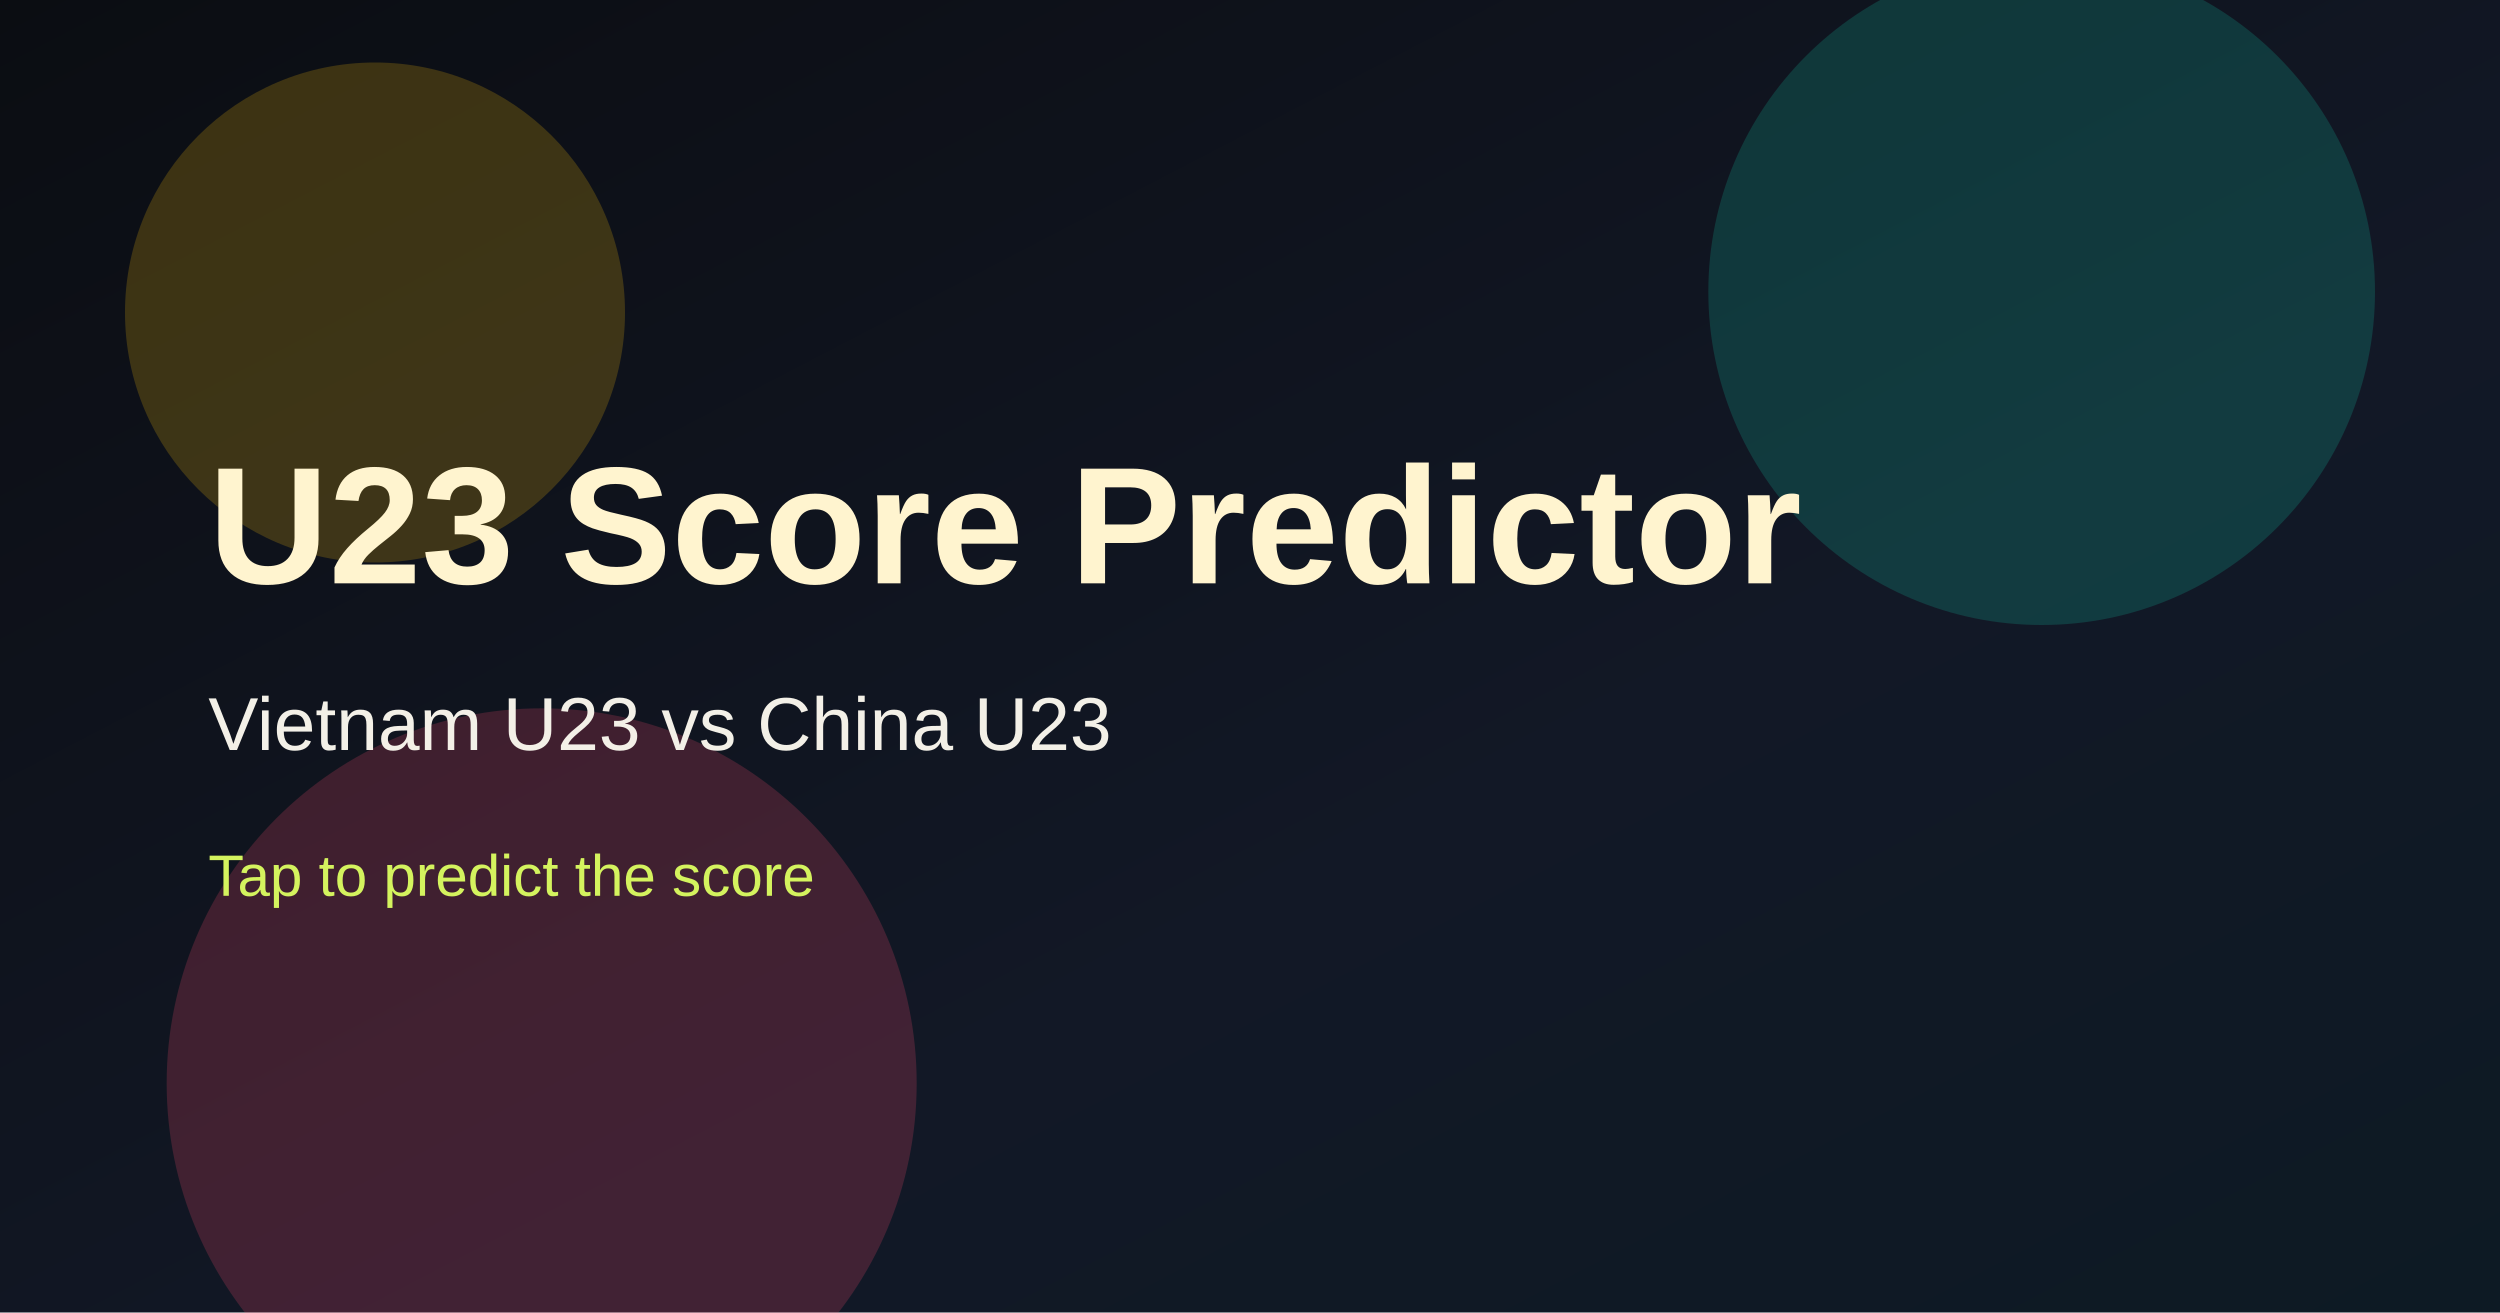
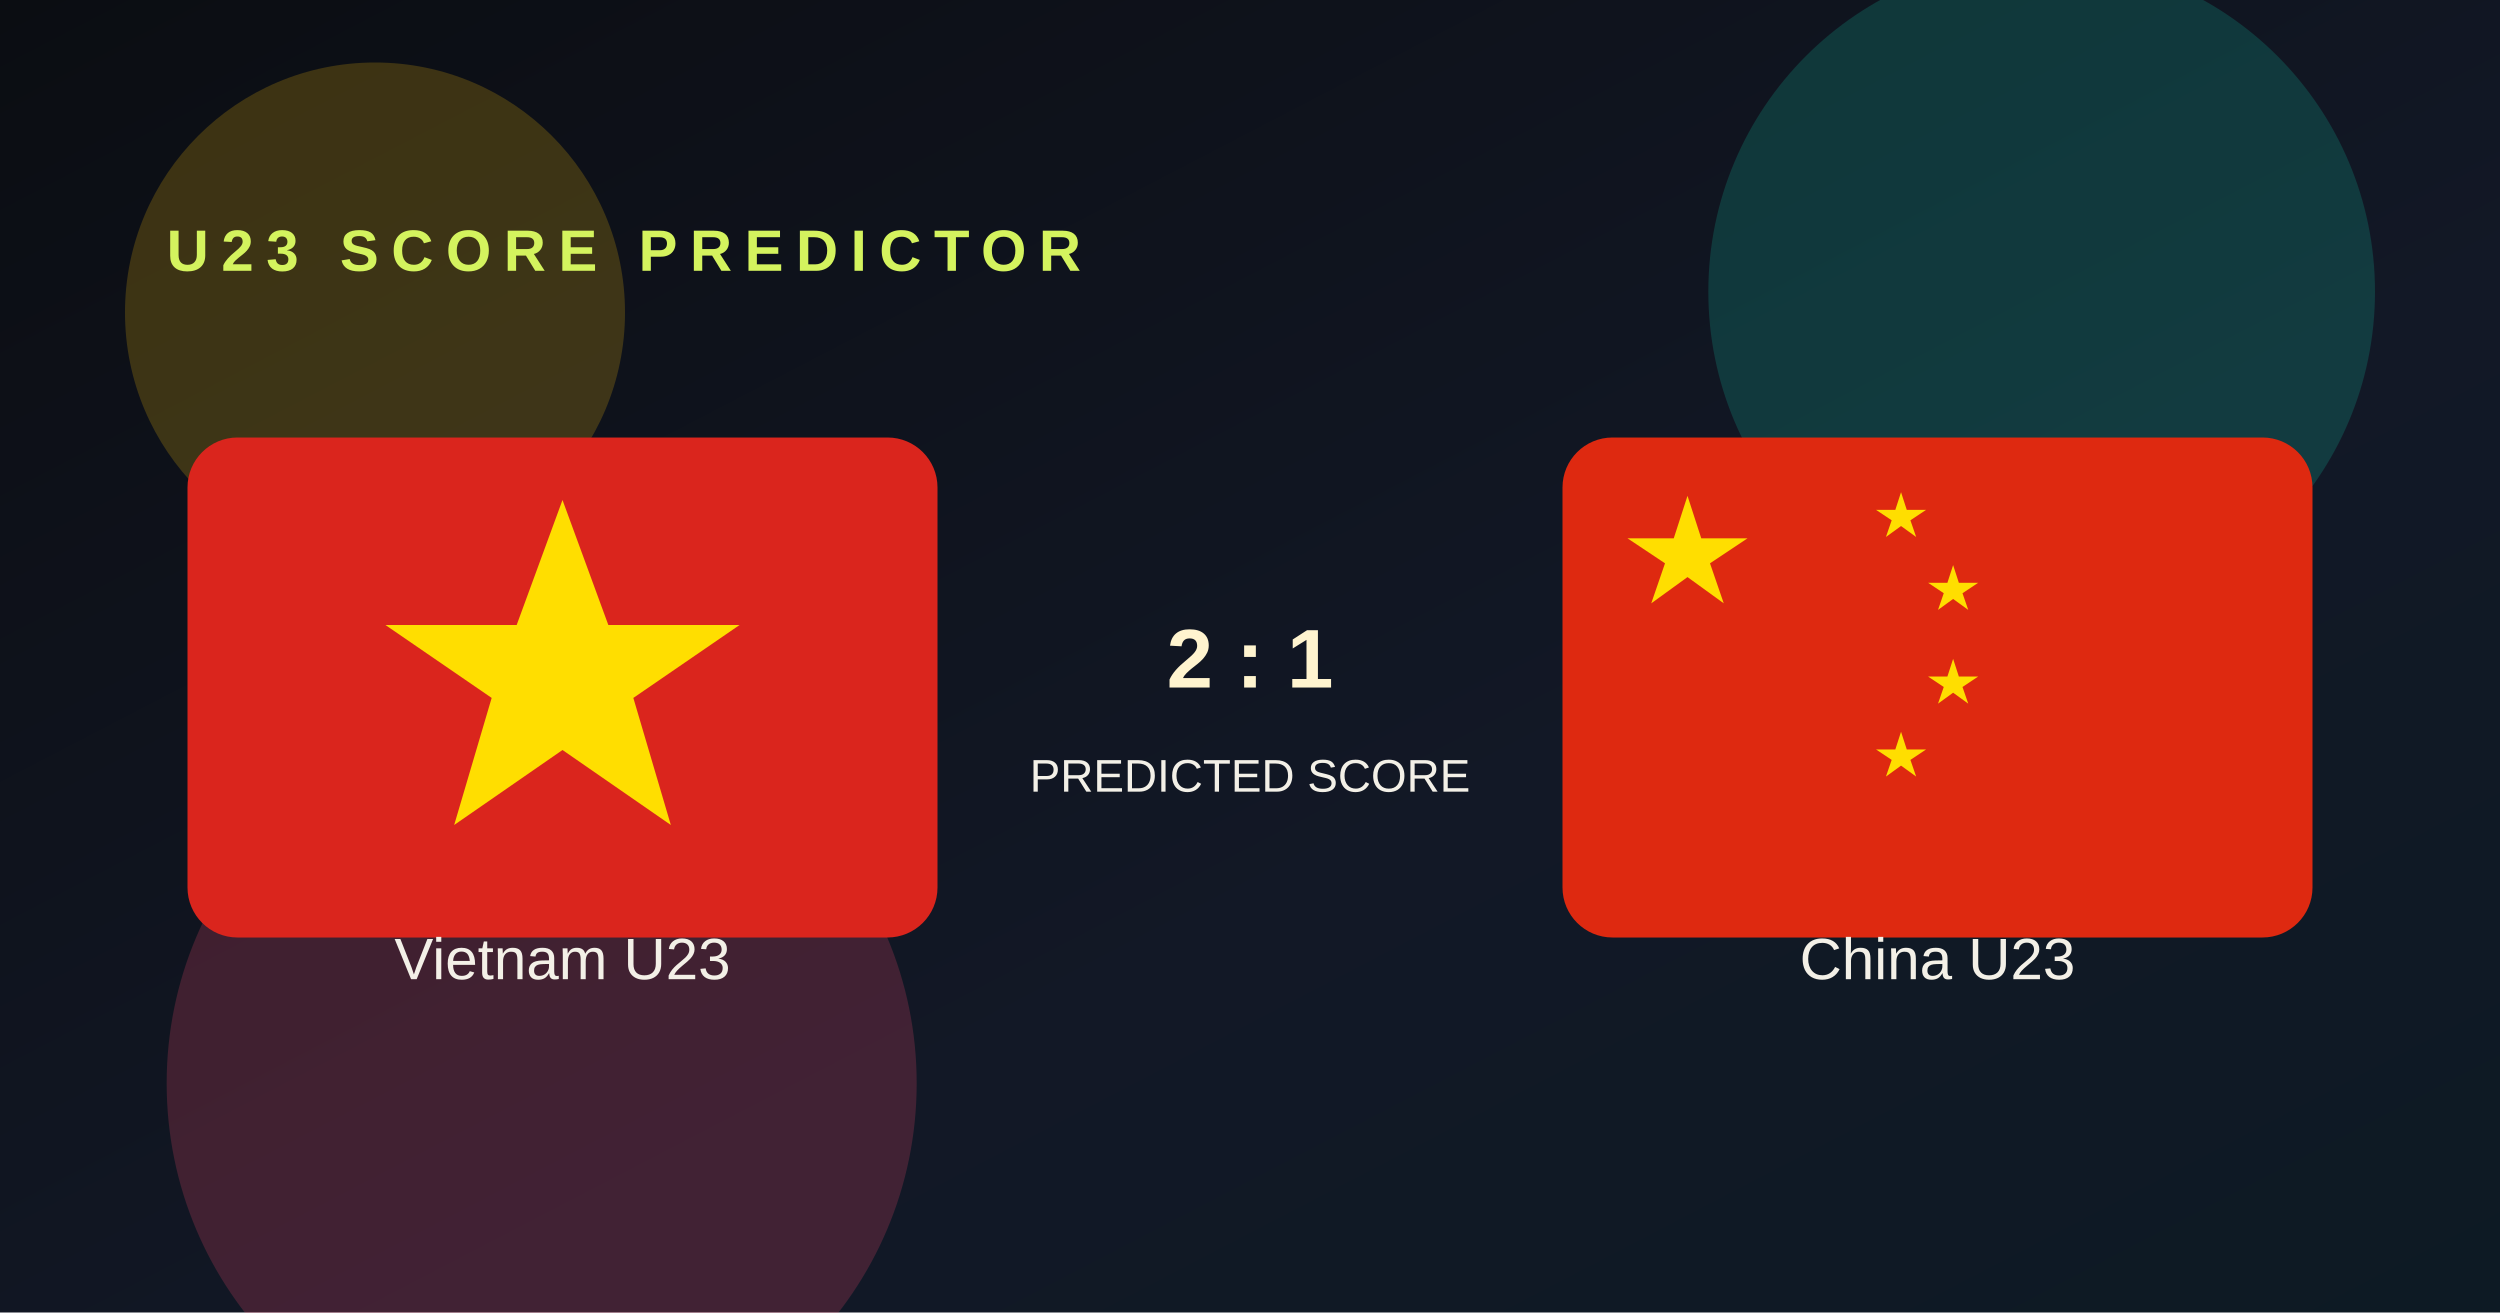
<svg xmlns="http://www.w3.org/2000/svg" width="1200" height="630" viewBox="0 0 1200 630">
  <defs>
    <linearGradient id="bg" x1="0" y1="0" x2="1" y2="1">
      <stop offset="0%" stop-color="#0b0d12" />
      <stop offset="60%" stop-color="#121826" />
      <stop offset="100%" stop-color="#0d1a24" />
    </linearGradient>
  </defs>
  <rect width="1200" height="630" fill="url(#bg)" />
  <circle cx="180" cy="150" r="120" fill="#ffc40c" opacity="0.2" />
  <circle cx="980" cy="140" r="160" fill="#12b69b" opacity="0.22" />
  <circle cx="260" cy="520" r="180" fill="#ff4d6d" opacity="0.2" />
-   <text x="100" y="280" fill="#fff4cf" font-family="Arial, sans-serif" font-size="80" font-weight="700">
-     U23 Score Predictor
+   <text x="80" y="130" fill="#d4f35e" font-family="Arial, sans-serif" font-size="28" font-weight="700" letter-spacing="6">
+     U23 SCORE PREDICTOR
  </text>
-   <text x="100" y="360" fill="#f3f0e7" font-family="Arial, sans-serif" font-size="36">
-     Vietnam U23 vs China U23
+   <rect x="90" y="210" width="360" height="240" rx="24" fill="#da251d" />
+   <polygon fill="#ffde00" points="270 240 292 300 355 300 304 335 322 396 270 360 218 396 236 335 185 300 248 300" />
+   <text x="270" y="470" fill="#f3f0e7" font-family="Arial, sans-serif" font-size="28" text-anchor="middle">
+     Vietnam U23
  </text>
-   <text x="100" y="430" fill="#d4f35e" font-family="Arial, sans-serif" font-size="28">
-     Tap to predict the score
+   <rect x="750" y="210" width="360" height="240" rx="24" fill="#de2910" />
+   <g fill="#ffde00" transform="translate(780 235)">
+     <g transform="scale(0.6)">
+       <polygon points="50 5 61 39 98 39 68 59 79 91 50 70 21 91 32 59 2 39 39 39" />
+     </g>
+     <g transform="translate(120 0) scale(0.25)">
+       <polygon points="50 5 61 39 98 39 68 59 79 91 50 70 21 91 32 59 2 39 39 39" />
+     </g>
+     <g transform="translate(145 35) scale(0.25)">
+       <polygon points="50 5 61 39 98 39 68 59 79 91 50 70 21 91 32 59 2 39 39 39" />
+     </g>
+     <g transform="translate(145 80) scale(0.25)">
+       <polygon points="50 5 61 39 98 39 68 59 79 91 50 70 21 91 32 59 2 39 39 39" />
+     </g>
+     <g transform="translate(120 115) scale(0.25)">
+       <polygon points="50 5 61 39 98 39 68 59 79 91 50 70 21 91 32 59 2 39 39 39" />
+     </g>
+   </g>
+   <text x="930" y="470" fill="#f3f0e7" font-family="Arial, sans-serif" font-size="28" text-anchor="middle">
+     China U23
+   </text>
+   <text x="600" y="330" fill="#fff4cf" font-family="Arial, sans-serif" font-size="40" font-weight="700" text-anchor="middle">
+     2 : 1
+   </text>
+   <text x="600" y="380" fill="#f3f0e7" font-family="Arial, sans-serif" font-size="22" text-anchor="middle">
+     PREDICTED SCORE
  </text>
</svg>
